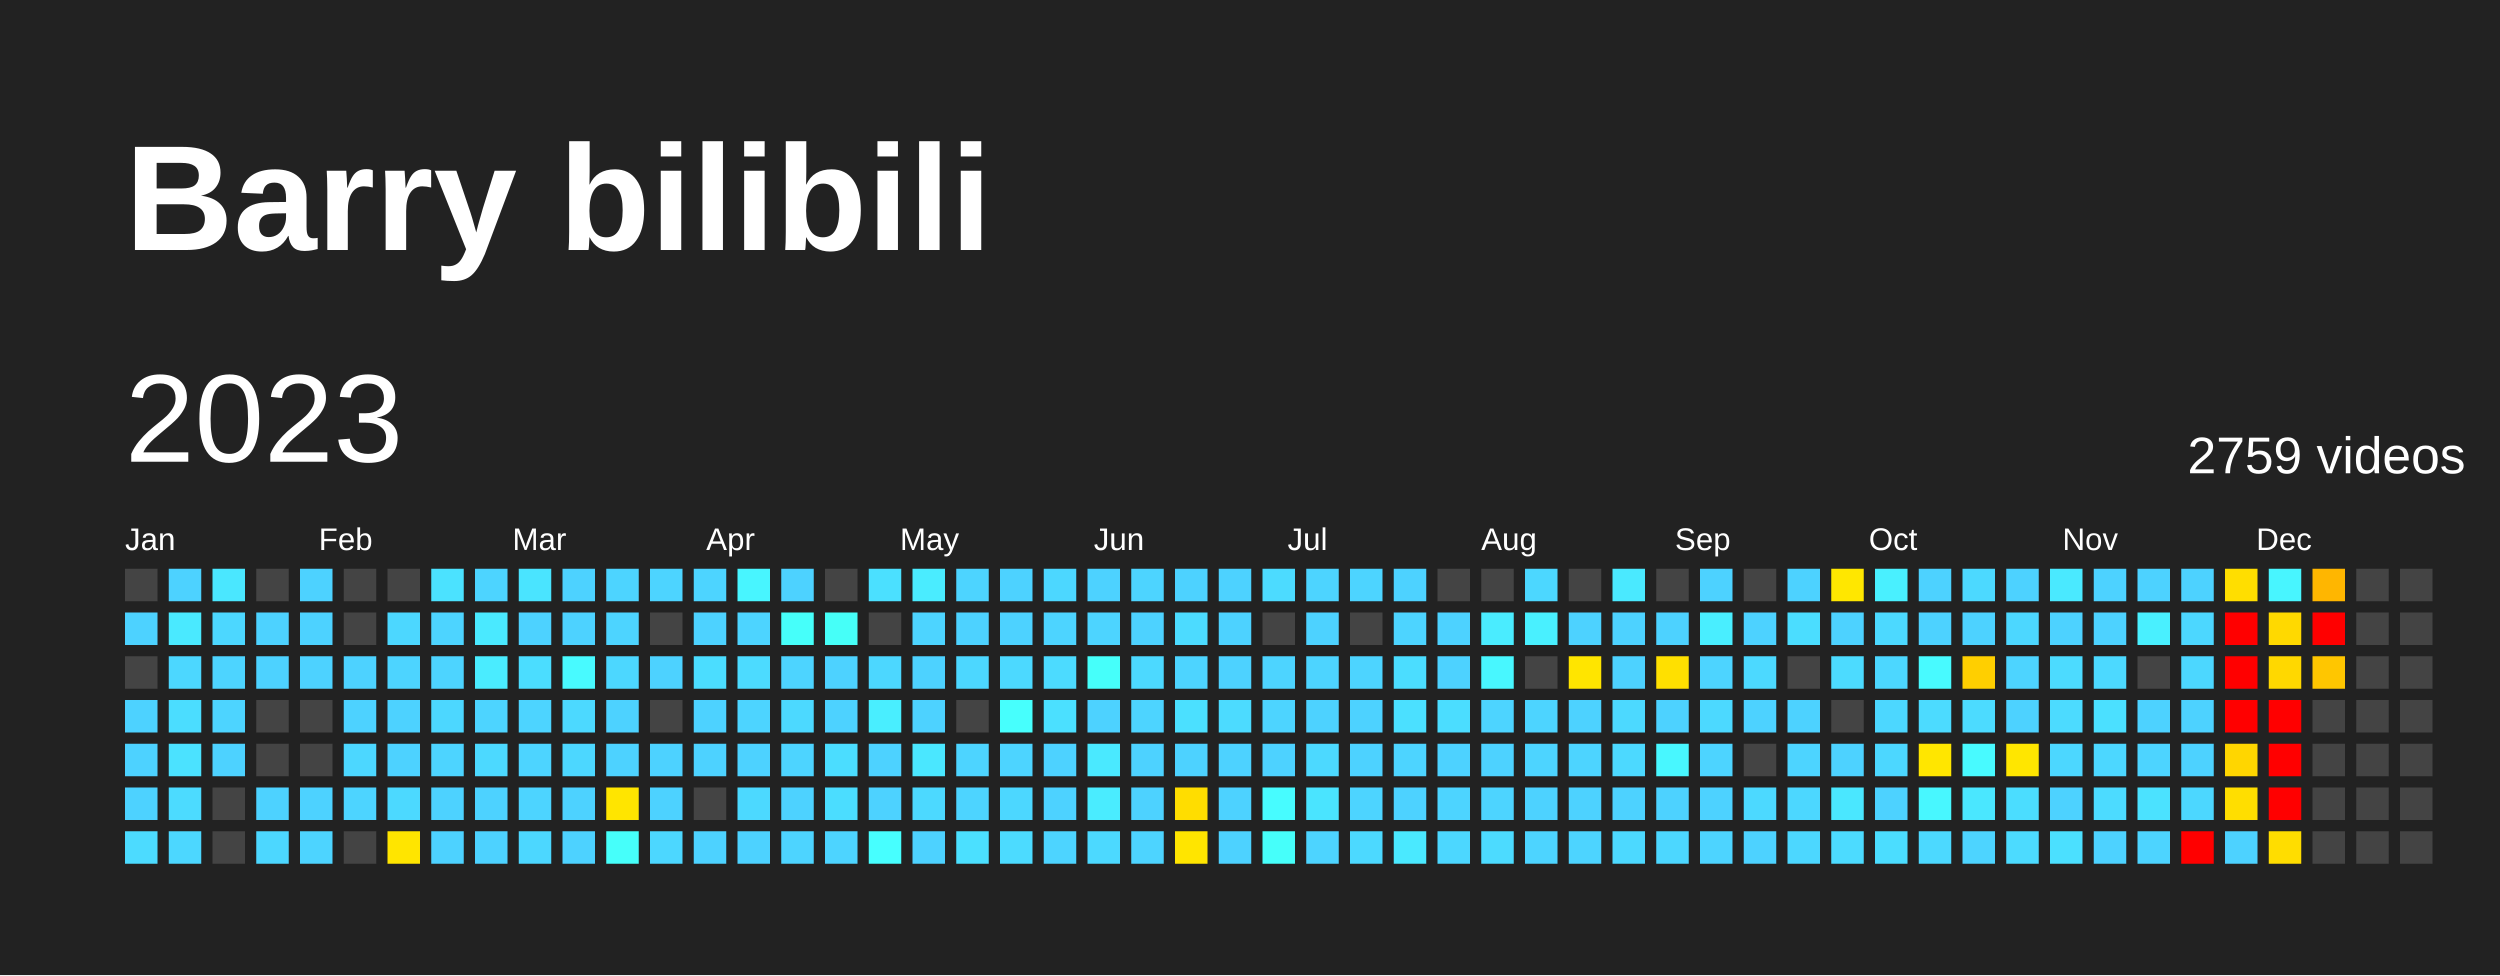
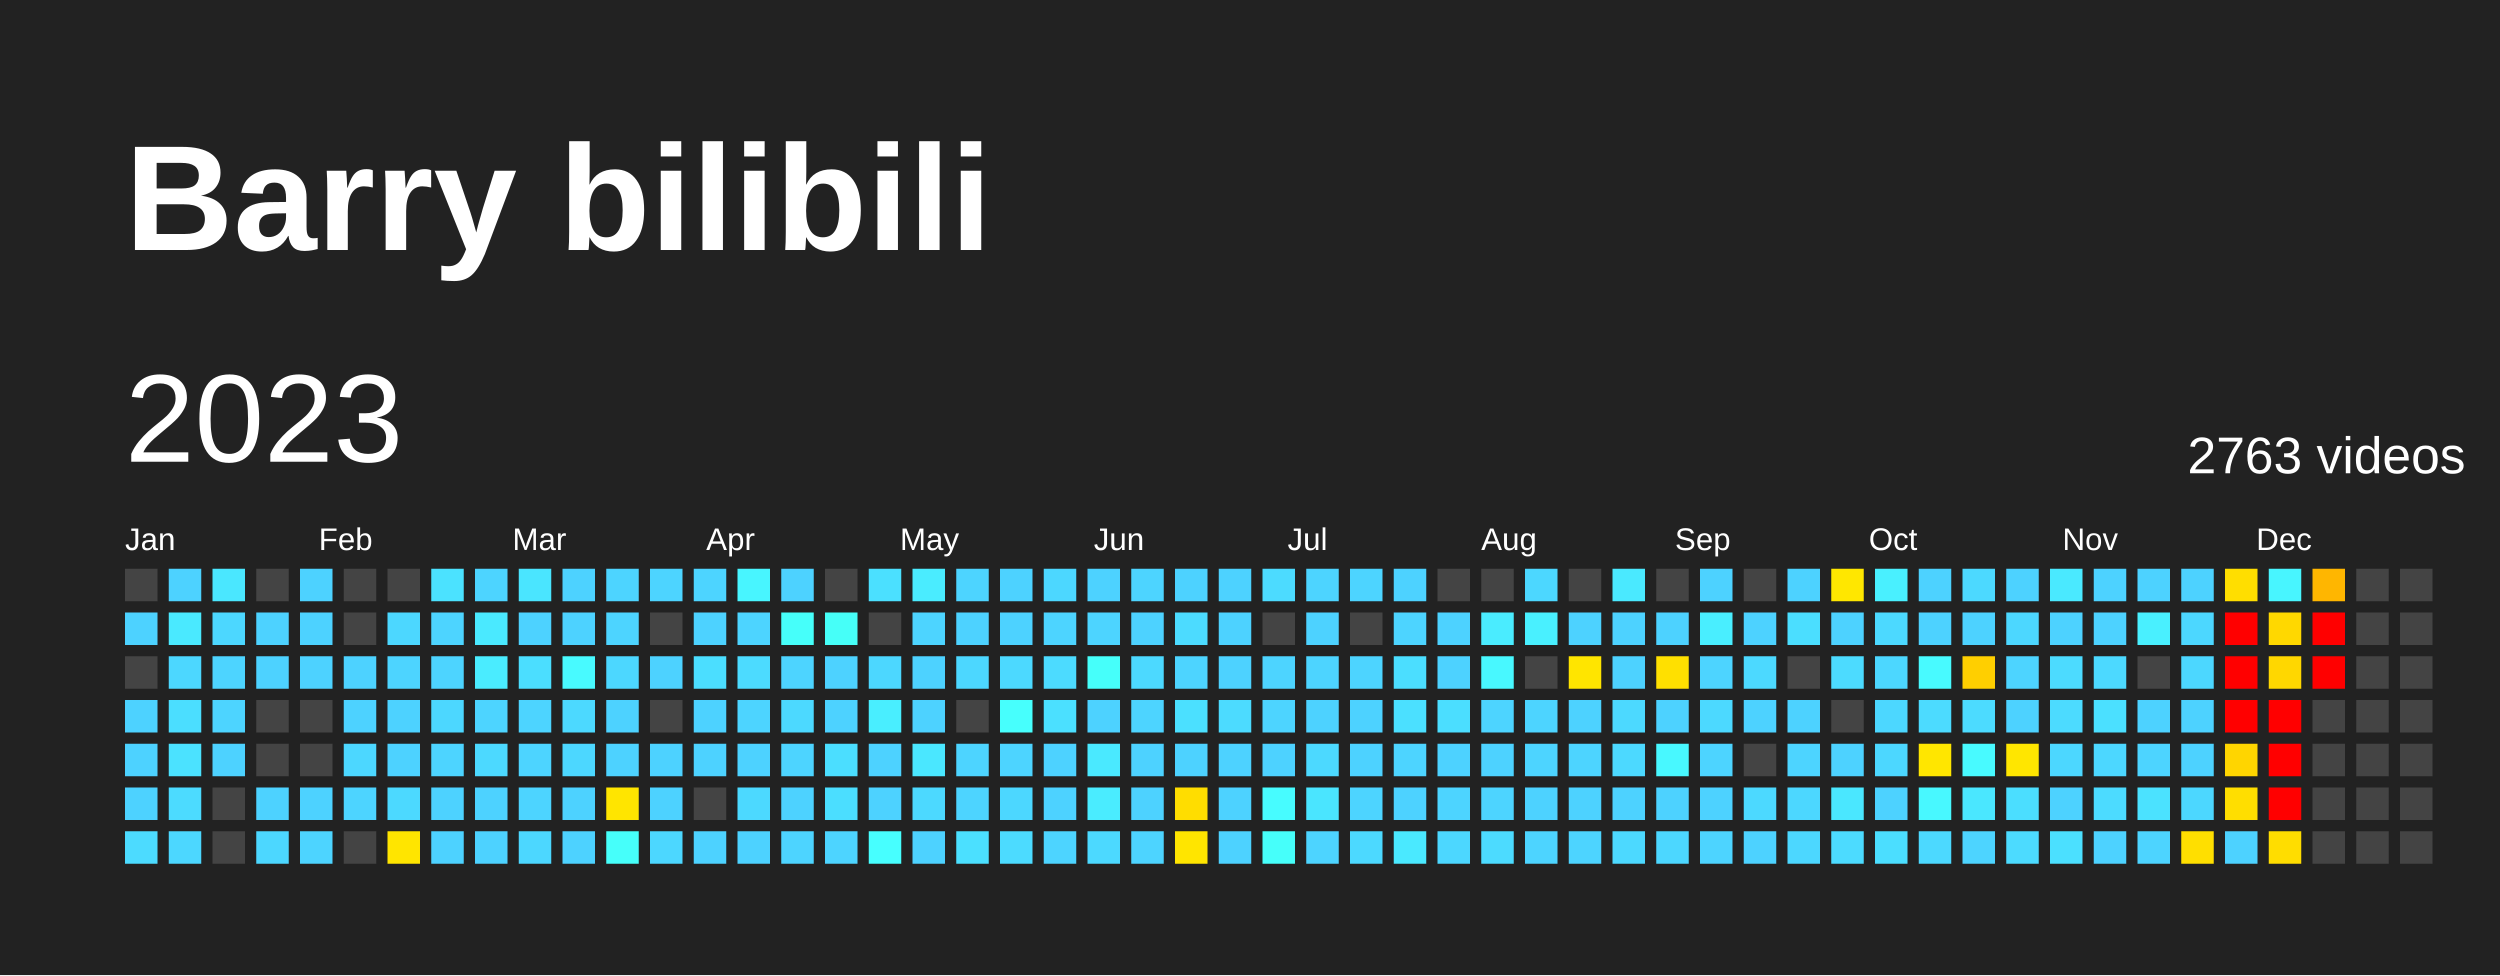
<svg xmlns="http://www.w3.org/2000/svg" baseProfile="full" height="78mm" version="1.1" viewBox="0,0,200,78" width="200mm">
  <defs />
  <rect fill="#222222" height="78" width="200" x="0" y="0" />
  <text fill="#FFFFFF" style="font-size:12px; font-family:Arial; font-weight:bold;" x="10" y="20">Barry bilibili</text>
  <text dominant-baseline="hanging" fill="#FFFFFF" style="font-size:10.0px; font-family:Arial;" x="10" y="30">2023</text>
-   <text dominant-baseline="hanging" fill="#FFFFFF" style="font-size:4.125px; font-family:Arial;" x="175" y="35">2759 videos</text>
+   <text dominant-baseline="hanging" fill="#FFFFFF" style="font-size:4.125px; font-family:Arial;" x="175" y="35">2763 videos</text>
  <text fill="#FFFFFF" style="font-size:2.5px; font-family:Arial" x="10.0" y="44">Jan</text>
  <text fill="#FFFFFF" style="font-size:2.5px; font-family:Arial" x="25.5" y="44">Feb</text>
  <text fill="#FFFFFF" style="font-size:2.5px; font-family:Arial" x="41.0" y="44">Mar</text>
  <text fill="#FFFFFF" style="font-size:2.5px; font-family:Arial" x="56.5" y="44">Apr</text>
  <text fill="#FFFFFF" style="font-size:2.5px; font-family:Arial" x="72.0" y="44">May</text>
  <text fill="#FFFFFF" style="font-size:2.5px; font-family:Arial" x="87.5" y="44">Jun</text>
  <text fill="#FFFFFF" style="font-size:2.5px; font-family:Arial" x="103.0" y="44">Jul</text>
  <text fill="#FFFFFF" style="font-size:2.5px; font-family:Arial" x="118.5" y="44">Aug</text>
  <text fill="#FFFFFF" style="font-size:2.5px; font-family:Arial" x="134.0" y="44">Sep</text>
  <text fill="#FFFFFF" style="font-size:2.5px; font-family:Arial" x="149.5" y="44">Oct</text>
  <text fill="#FFFFFF" style="font-size:2.5px; font-family:Arial" x="165.0" y="44">Nov</text>
  <text fill="#FFFFFF" style="font-size:2.5px; font-family:Arial" x="180.5" y="44">Dec</text>
  <rect fill="#444444" height="2.6" width="2.6" x="10.0" y="45.5" />
  <rect fill="#4dd2ff" height="2.6" width="2.6" x="10.0" y="49.0" />
  <rect fill="#444444" height="2.6" width="2.6" x="10.0" y="52.5" />
  <rect fill="#4dd2ff" height="2.6" width="2.6" x="10.0" y="56.0" />
  <rect fill="#4dd2ff" height="2.6" width="2.6" x="10.0" y="59.5" />
  <rect fill="#4dd2ff" height="2.6" width="2.6" x="10.0" y="63.0" />
  <rect fill="#4cdbff" height="2.6" width="2.6" x="10.0" y="66.5" />
  <rect fill="#4dd2ff" height="2.6" width="2.6" x="13.5" y="45.5" />
  <rect fill="#4ae9ff" height="2.6" width="2.6" x="13.5" y="49.0" />
  <rect fill="#4cd7ff" height="2.6" width="2.6" x="13.5" y="52.5" />
-   <rect fill="#4bddff" height="2.6" width="2.6" x="13.5" y="56.0" />
+   <rect fill="#4bdeff" height="2.6" width="2.6" x="13.5" y="56.0" />
  <rect fill="#4be2ff" height="2.6" width="2.6" x="13.5" y="59.5" />
  <rect fill="#4cdbff" height="2.6" width="2.6" x="13.5" y="63.0" />
  <rect fill="#4cd7ff" height="2.6" width="2.6" x="13.5" y="66.5" />
  <rect fill="#4ae7ff" height="2.6" width="2.6" x="17.0" y="45.5" />
  <rect fill="#4cd7ff" height="2.6" width="2.6" x="17.0" y="49.0" />
  <rect fill="#4dd4ff" height="2.6" width="2.6" x="17.0" y="52.5" />
  <rect fill="#4dd4ff" height="2.6" width="2.6" x="17.0" y="56.0" />
  <rect fill="#4dd2ff" height="2.6" width="2.6" x="17.0" y="59.5" />
  <rect fill="#444444" height="2.6" width="2.6" x="17.0" y="63.0" />
  <rect fill="#444444" height="2.6" width="2.6" x="17.0" y="66.5" />
  <rect fill="#444444" height="2.6" width="2.6" x="20.5" y="45.5" />
  <rect fill="#4dd2ff" height="2.6" width="2.6" x="20.5" y="49.0" />
  <rect fill="#4dd2ff" height="2.6" width="2.6" x="20.5" y="52.5" />
  <rect fill="#444444" height="2.6" width="2.6" x="20.5" y="56.0" />
  <rect fill="#444444" height="2.6" width="2.6" x="20.5" y="59.5" />
  <rect fill="#4dd2ff" height="2.6" width="2.6" x="20.5" y="63.0" />
  <rect fill="#4cd7ff" height="2.6" width="2.6" x="20.5" y="66.5" />
  <rect fill="#4dd2ff" height="2.6" width="2.6" x="24.0" y="45.5" />
  <rect fill="#4dd2ff" height="2.6" width="2.6" x="24.0" y="49.0" />
  <rect fill="#4dd2ff" height="2.6" width="2.6" x="24.0" y="52.5" />
  <rect fill="#444444" height="2.6" width="2.6" x="24.0" y="56.0" />
  <rect fill="#444444" height="2.6" width="2.6" x="24.0" y="59.5" />
  <rect fill="#4dd2ff" height="2.6" width="2.6" x="24.0" y="63.0" />
  <rect fill="#4dd4ff" height="2.6" width="2.6" x="24.0" y="66.5" />
  <rect fill="#444444" height="2.6" width="2.6" x="27.5" y="45.5" />
  <rect fill="#444444" height="2.6" width="2.6" x="27.5" y="49.0" />
  <rect fill="#4dd2ff" height="2.6" width="2.6" x="27.5" y="52.5" />
  <rect fill="#4dd2ff" height="2.6" width="2.6" x="27.5" y="56.0" />
  <rect fill="#4cd7ff" height="2.6" width="2.6" x="27.5" y="59.5" />
  <rect fill="#4dd4ff" height="2.6" width="2.6" x="27.5" y="63.0" />
  <rect fill="#444444" height="2.6" width="2.6" x="27.5" y="66.5" />
  <rect fill="#444444" height="2.6" width="2.6" x="31.0" y="45.5" />
  <rect fill="#4cd7ff" height="2.6" width="2.6" x="31.0" y="49.0" />
  <rect fill="#4dd4ff" height="2.6" width="2.6" x="31.0" y="52.5" />
  <rect fill="#4dd2ff" height="2.6" width="2.6" x="31.0" y="56.0" />
  <rect fill="#4dd2ff" height="2.6" width="2.6" x="31.0" y="59.5" />
  <rect fill="#4cd9ff" height="2.6" width="2.6" x="31.0" y="63.0" />
  <rect fill="#ffe500" height="2.6" width="2.6" x="31.0" y="66.5" />
  <rect fill="#4be2ff" height="2.6" width="2.6" x="34.5" y="45.5" />
  <rect fill="#4dd4ff" height="2.6" width="2.6" x="34.5" y="49.0" />
  <rect fill="#4dd4ff" height="2.6" width="2.6" x="34.5" y="52.5" />
  <rect fill="#4cd7ff" height="2.6" width="2.6" x="34.5" y="56.0" />
  <rect fill="#4dd4ff" height="2.6" width="2.6" x="34.5" y="59.5" />
  <rect fill="#4dd2ff" height="2.6" width="2.6" x="34.5" y="63.0" />
  <rect fill="#4dd2ff" height="2.6" width="2.6" x="34.5" y="66.5" />
  <rect fill="#4dd4ff" height="2.6" width="2.6" x="38.0" y="45.5" />
  <rect fill="#4ae9ff" height="2.6" width="2.6" x="38.0" y="49.0" />
  <rect fill="#4aecff" height="2.6" width="2.6" x="38.0" y="52.5" />
  <rect fill="#4dd4ff" height="2.6" width="2.6" x="38.0" y="56.0" />
  <rect fill="#4cd9ff" height="2.6" width="2.6" x="38.0" y="59.5" />
  <rect fill="#4dd2ff" height="2.6" width="2.6" x="38.0" y="63.0" />
  <rect fill="#4dd2ff" height="2.6" width="2.6" x="38.0" y="66.5" />
-   <rect fill="#4ae4ff" height="2.6" width="2.6" x="41.5" y="45.5" />
+   <rect fill="#4ae5ff" height="2.6" width="2.6" x="41.5" y="45.5" />
  <rect fill="#4dd2ff" height="2.6" width="2.6" x="41.5" y="49.0" />
-   <rect fill="#4bddff" height="2.6" width="2.6" x="41.5" y="52.5" />
+   <rect fill="#4bdeff" height="2.6" width="2.6" x="41.5" y="52.5" />
  <rect fill="#4dd4ff" height="2.6" width="2.6" x="41.5" y="56.0" />
  <rect fill="#4dd4ff" height="2.6" width="2.6" x="41.5" y="59.5" />
  <rect fill="#4dd4ff" height="2.6" width="2.6" x="41.5" y="63.0" />
  <rect fill="#4cd7ff" height="2.6" width="2.6" x="41.5" y="66.5" />
  <rect fill="#4dd2ff" height="2.6" width="2.6" x="45.0" y="45.5" />
  <rect fill="#4dd2ff" height="2.6" width="2.6" x="45.0" y="49.0" />
  <rect fill="#48faff" height="2.6" width="2.6" x="45.0" y="52.5" />
  <rect fill="#4cd9ff" height="2.6" width="2.6" x="45.0" y="56.0" />
  <rect fill="#4cd7ff" height="2.6" width="2.6" x="45.0" y="59.5" />
  <rect fill="#4dd2ff" height="2.6" width="2.6" x="45.0" y="63.0" />
  <rect fill="#4dd2ff" height="2.6" width="2.6" x="45.0" y="66.5" />
  <rect fill="#4dd4ff" height="2.6" width="2.6" x="48.5" y="45.5" />
  <rect fill="#4dd4ff" height="2.6" width="2.6" x="48.5" y="49.0" />
  <rect fill="#4cd7ff" height="2.6" width="2.6" x="48.5" y="52.5" />
  <rect fill="#4dd2ff" height="2.6" width="2.6" x="48.5" y="56.0" />
  <rect fill="#4dd2ff" height="2.6" width="2.6" x="48.5" y="59.5" />
  <rect fill="#ffe500" height="2.6" width="2.6" x="48.5" y="63.0" />
  <rect fill="#46fffa" height="2.6" width="2.6" x="48.5" y="66.5" />
  <rect fill="#4dd4ff" height="2.6" width="2.6" x="52.0" y="45.5" />
  <rect fill="#444444" height="2.6" width="2.6" x="52.0" y="49.0" />
  <rect fill="#4dd2ff" height="2.6" width="2.6" x="52.0" y="52.5" />
  <rect fill="#444444" height="2.6" width="2.6" x="52.0" y="56.0" />
  <rect fill="#4dd2ff" height="2.6" width="2.6" x="52.0" y="59.5" />
  <rect fill="#4dd2ff" height="2.6" width="2.6" x="52.0" y="63.0" />
  <rect fill="#4cd7ff" height="2.6" width="2.6" x="52.0" y="66.5" />
  <rect fill="#4dd4ff" height="2.6" width="2.6" x="55.5" y="45.5" />
  <rect fill="#4dd2ff" height="2.6" width="2.6" x="55.5" y="49.0" />
-   <rect fill="#4bddff" height="2.6" width="2.6" x="55.5" y="52.5" />
+   <rect fill="#4bdeff" height="2.6" width="2.6" x="55.5" y="52.5" />
  <rect fill="#4dd2ff" height="2.6" width="2.6" x="55.5" y="56.0" />
  <rect fill="#4dd2ff" height="2.6" width="2.6" x="55.5" y="59.5" />
  <rect fill="#444444" height="2.6" width="2.6" x="55.5" y="63.0" />
  <rect fill="#4dd2ff" height="2.6" width="2.6" x="55.5" y="66.5" />
  <rect fill="#48f5ff" height="2.6" width="2.6" x="59.0" y="45.5" />
  <rect fill="#4dd4ff" height="2.6" width="2.6" x="59.0" y="49.0" />
  <rect fill="#4cdbff" height="2.6" width="2.6" x="59.0" y="52.5" />
  <rect fill="#4dd4ff" height="2.6" width="2.6" x="59.0" y="56.0" />
  <rect fill="#4dd2ff" height="2.6" width="2.6" x="59.0" y="59.5" />
  <rect fill="#4cd9ff" height="2.6" width="2.6" x="59.0" y="63.0" />
  <rect fill="#4dd2ff" height="2.6" width="2.6" x="59.0" y="66.5" />
  <rect fill="#4dd2ff" height="2.6" width="2.6" x="62.5" y="45.5" />
  <rect fill="#46fffa" height="2.6" width="2.6" x="62.5" y="49.0" />
  <rect fill="#4dd4ff" height="2.6" width="2.6" x="62.5" y="52.5" />
  <rect fill="#4cd9ff" height="2.6" width="2.6" x="62.5" y="56.0" />
  <rect fill="#4dd4ff" height="2.6" width="2.6" x="62.5" y="59.5" />
  <rect fill="#4dd2ff" height="2.6" width="2.6" x="62.5" y="63.0" />
  <rect fill="#4dd4ff" height="2.6" width="2.6" x="62.5" y="66.5" />
  <rect fill="#444444" height="2.6" width="2.6" x="66.0" y="45.5" />
  <rect fill="#46fff8" height="2.6" width="2.6" x="66.0" y="49.0" />
  <rect fill="#4dd2ff" height="2.6" width="2.6" x="66.0" y="52.5" />
  <rect fill="#4dd2ff" height="2.6" width="2.6" x="66.0" y="56.0" />
-   <rect fill="#4bddff" height="2.6" width="2.6" x="66.0" y="59.5" />
-   <rect fill="#4bddff" height="2.6" width="2.6" x="66.0" y="63.0" />
+   <rect fill="#4bdeff" height="2.6" width="2.6" x="66.0" y="59.5" />
+   <rect fill="#4bdeff" height="2.6" width="2.6" x="66.0" y="63.0" />
  <rect fill="#4dd4ff" height="2.6" width="2.6" x="66.0" y="66.5" />
  <rect fill="#4be0ff" height="2.6" width="2.6" x="69.5" y="45.5" />
  <rect fill="#444444" height="2.6" width="2.6" x="69.5" y="49.0" />
  <rect fill="#4cd7ff" height="2.6" width="2.6" x="69.5" y="52.5" />
  <rect fill="#49eeff" height="2.6" width="2.6" x="69.5" y="56.0" />
  <rect fill="#4dd2ff" height="2.6" width="2.6" x="69.5" y="59.5" />
  <rect fill="#4dd2ff" height="2.6" width="2.6" x="69.5" y="63.0" />
  <rect fill="#47ffff" height="2.6" width="2.6" x="69.5" y="66.5" />
  <rect fill="#4aecff" height="2.6" width="2.6" x="73.0" y="45.5" />
  <rect fill="#4dd4ff" height="2.6" width="2.6" x="73.0" y="49.0" />
  <rect fill="#4dd2ff" height="2.6" width="2.6" x="73.0" y="52.5" />
  <rect fill="#4dd2ff" height="2.6" width="2.6" x="73.0" y="56.0" />
  <rect fill="#4ae7ff" height="2.6" width="2.6" x="73.0" y="59.5" />
  <rect fill="#4cd9ff" height="2.6" width="2.6" x="73.0" y="63.0" />
  <rect fill="#4dd2ff" height="2.6" width="2.6" x="73.0" y="66.5" />
  <rect fill="#4dd4ff" height="2.6" width="2.6" x="76.5" y="45.5" />
  <rect fill="#4dd2ff" height="2.6" width="2.6" x="76.5" y="49.0" />
  <rect fill="#4cd7ff" height="2.6" width="2.6" x="76.5" y="52.5" />
  <rect fill="#444444" height="2.6" width="2.6" x="76.5" y="56.0" />
  <rect fill="#4dd4ff" height="2.6" width="2.6" x="76.5" y="59.5" />
  <rect fill="#4dd4ff" height="2.6" width="2.6" x="76.5" y="63.0" />
  <rect fill="#4be0ff" height="2.6" width="2.6" x="76.5" y="66.5" />
  <rect fill="#4dd2ff" height="2.6" width="2.6" x="80.0" y="45.5" />
  <rect fill="#4dd2ff" height="2.6" width="2.6" x="80.0" y="49.0" />
  <rect fill="#4cd9ff" height="2.6" width="2.6" x="80.0" y="52.5" />
  <rect fill="#47fffd" height="2.6" width="2.6" x="80.0" y="56.0" />
  <rect fill="#4dd4ff" height="2.6" width="2.6" x="80.0" y="59.5" />
  <rect fill="#4cd7ff" height="2.6" width="2.6" x="80.0" y="63.0" />
  <rect fill="#4cdbff" height="2.6" width="2.6" x="80.0" y="66.5" />
  <rect fill="#4cd7ff" height="2.6" width="2.6" x="83.5" y="45.5" />
  <rect fill="#4dd4ff" height="2.6" width="2.6" x="83.5" y="49.0" />
  <rect fill="#4cdbff" height="2.6" width="2.6" x="83.5" y="52.5" />
  <rect fill="#4be0ff" height="2.6" width="2.6" x="83.5" y="56.0" />
  <rect fill="#4dd2ff" height="2.6" width="2.6" x="83.5" y="59.5" />
  <rect fill="#4dd2ff" height="2.6" width="2.6" x="83.5" y="63.0" />
  <rect fill="#4dd4ff" height="2.6" width="2.6" x="83.5" y="66.5" />
  <rect fill="#4dd2ff" height="2.6" width="2.6" x="87.0" y="45.5" />
  <rect fill="#4dd4ff" height="2.6" width="2.6" x="87.0" y="49.0" />
  <rect fill="#46fffa" height="2.6" width="2.6" x="87.0" y="52.5" />
  <rect fill="#4dd2ff" height="2.6" width="2.6" x="87.0" y="56.0" />
  <rect fill="#4ae9ff" height="2.6" width="2.6" x="87.0" y="59.5" />
  <rect fill="#4aecff" height="2.6" width="2.6" x="87.0" y="63.0" />
  <rect fill="#4cd9ff" height="2.6" width="2.6" x="87.0" y="66.5" />
  <rect fill="#4dd4ff" height="2.6" width="2.6" x="90.5" y="45.5" />
  <rect fill="#4dd2ff" height="2.6" width="2.6" x="90.5" y="49.0" />
  <rect fill="#4cd9ff" height="2.6" width="2.6" x="90.5" y="52.5" />
  <rect fill="#4dd4ff" height="2.6" width="2.6" x="90.5" y="56.0" />
  <rect fill="#4dd2ff" height="2.6" width="2.6" x="90.5" y="59.5" />
  <rect fill="#4dd2ff" height="2.6" width="2.6" x="90.5" y="63.0" />
  <rect fill="#4dd4ff" height="2.6" width="2.6" x="90.5" y="66.5" />
  <rect fill="#4dd2ff" height="2.6" width="2.6" x="94.0" y="45.5" />
  <rect fill="#4cdbff" height="2.6" width="2.6" x="94.0" y="49.0" />
  <rect fill="#4dd4ff" height="2.6" width="2.6" x="94.0" y="52.5" />
  <rect fill="#4be0ff" height="2.6" width="2.6" x="94.0" y="56.0" />
  <rect fill="#4dd2ff" height="2.6" width="2.6" x="94.0" y="59.5" />
  <rect fill="#ffdd00" height="2.6" width="2.6" x="94.0" y="63.0" />
  <rect fill="#ffe500" height="2.6" width="2.6" x="94.0" y="66.5" />
  <rect fill="#4dd2ff" height="2.6" width="2.6" x="97.5" y="45.5" />
  <rect fill="#4dd2ff" height="2.6" width="2.6" x="97.5" y="49.0" />
  <rect fill="#4dd2ff" height="2.6" width="2.6" x="97.5" y="52.5" />
  <rect fill="#4cdbff" height="2.6" width="2.6" x="97.5" y="56.0" />
  <rect fill="#4dd2ff" height="2.6" width="2.6" x="97.5" y="59.5" />
  <rect fill="#4dd2ff" height="2.6" width="2.6" x="97.5" y="63.0" />
  <rect fill="#4dd2ff" height="2.6" width="2.6" x="97.5" y="66.5" />
  <rect fill="#4cdbff" height="2.6" width="2.6" x="101.0" y="45.5" />
  <rect fill="#444444" height="2.6" width="2.6" x="101.0" y="49.0" />
  <rect fill="#4dd4ff" height="2.6" width="2.6" x="101.0" y="52.5" />
  <rect fill="#4dd4ff" height="2.6" width="2.6" x="101.0" y="56.0" />
  <rect fill="#4dd2ff" height="2.6" width="2.6" x="101.0" y="59.5" />
  <rect fill="#47fcff" height="2.6" width="2.6" x="101.0" y="63.0" />
  <rect fill="#46fffa" height="2.6" width="2.6" x="101.0" y="66.5" />
  <rect fill="#4dd4ff" height="2.6" width="2.6" x="104.5" y="45.5" />
  <rect fill="#4dd2ff" height="2.6" width="2.6" x="104.5" y="49.0" />
  <rect fill="#4dd4ff" height="2.6" width="2.6" x="104.5" y="52.5" />
  <rect fill="#4dd2ff" height="2.6" width="2.6" x="104.5" y="56.0" />
  <rect fill="#4cd9ff" height="2.6" width="2.6" x="104.5" y="59.5" />
-   <rect fill="#4ae4ff" height="2.6" width="2.6" x="104.5" y="63.0" />
+   <rect fill="#4ae5ff" height="2.6" width="2.6" x="104.5" y="63.0" />
  <rect fill="#4dd4ff" height="2.6" width="2.6" x="104.5" y="66.5" />
  <rect fill="#4dd4ff" height="2.6" width="2.6" x="108.0" y="45.5" />
  <rect fill="#444444" height="2.6" width="2.6" x="108.0" y="49.0" />
  <rect fill="#4dd4ff" height="2.6" width="2.6" x="108.0" y="52.5" />
  <rect fill="#4dd2ff" height="2.6" width="2.6" x="108.0" y="56.0" />
  <rect fill="#4dd2ff" height="2.6" width="2.6" x="108.0" y="59.5" />
  <rect fill="#4dd4ff" height="2.6" width="2.6" x="108.0" y="63.0" />
  <rect fill="#4cd9ff" height="2.6" width="2.6" x="108.0" y="66.5" />
  <rect fill="#4dd2ff" height="2.6" width="2.6" x="111.5" y="45.5" />
  <rect fill="#4dd4ff" height="2.6" width="2.6" x="111.5" y="49.0" />
-   <rect fill="#4bddff" height="2.6" width="2.6" x="111.5" y="52.5" />
+   <rect fill="#4bdeff" height="2.6" width="2.6" x="111.5" y="52.5" />
  <rect fill="#4be0ff" height="2.6" width="2.6" x="111.5" y="56.0" />
  <rect fill="#4dd4ff" height="2.6" width="2.6" x="111.5" y="59.5" />
  <rect fill="#4dd2ff" height="2.6" width="2.6" x="111.5" y="63.0" />
  <rect fill="#4ae9ff" height="2.6" width="2.6" x="111.5" y="66.5" />
  <rect fill="#444444" height="2.6" width="2.6" x="115.0" y="45.5" />
  <rect fill="#4dd2ff" height="2.6" width="2.6" x="115.0" y="49.0" />
  <rect fill="#4dd2ff" height="2.6" width="2.6" x="115.0" y="52.5" />
-   <rect fill="#4bddff" height="2.6" width="2.6" x="115.0" y="56.0" />
+   <rect fill="#4bdeff" height="2.6" width="2.6" x="115.0" y="56.0" />
  <rect fill="#4dd2ff" height="2.6" width="2.6" x="115.0" y="59.5" />
  <rect fill="#4dd4ff" height="2.6" width="2.6" x="115.0" y="63.0" />
  <rect fill="#4cd7ff" height="2.6" width="2.6" x="115.0" y="66.5" />
  <rect fill="#444444" height="2.6" width="2.6" x="118.5" y="45.5" />
  <rect fill="#4aecff" height="2.6" width="2.6" x="118.5" y="49.0" />
-   <rect fill="#48f7ff" height="2.6" width="2.6" x="118.5" y="52.5" />
+   <rect fill="#48f8ff" height="2.6" width="2.6" x="118.5" y="52.5" />
  <rect fill="#4dd4ff" height="2.6" width="2.6" x="118.5" y="56.0" />
  <rect fill="#4dd2ff" height="2.6" width="2.6" x="118.5" y="59.5" />
  <rect fill="#4dd4ff" height="2.6" width="2.6" x="118.5" y="63.0" />
  <rect fill="#4cdbff" height="2.6" width="2.6" x="118.5" y="66.5" />
  <rect fill="#4cd7ff" height="2.6" width="2.6" x="122.0" y="45.5" />
  <rect fill="#49f0ff" height="2.6" width="2.6" x="122.0" y="49.0" />
  <rect fill="#444444" height="2.6" width="2.6" x="122.0" y="52.5" />
  <rect fill="#4dd4ff" height="2.6" width="2.6" x="122.0" y="56.0" />
  <rect fill="#4dd4ff" height="2.6" width="2.6" x="122.0" y="59.5" />
  <rect fill="#4dd2ff" height="2.6" width="2.6" x="122.0" y="63.0" />
  <rect fill="#4dd4ff" height="2.6" width="2.6" x="122.0" y="66.5" />
  <rect fill="#444444" height="2.6" width="2.6" x="125.5" y="45.5" />
  <rect fill="#4dd2ff" height="2.6" width="2.6" x="125.5" y="49.0" />
  <rect fill="#ffe500" height="2.6" width="2.6" x="125.5" y="52.5" />
  <rect fill="#4dd2ff" height="2.6" width="2.6" x="125.5" y="56.0" />
  <rect fill="#4dd4ff" height="2.6" width="2.6" x="125.5" y="59.5" />
  <rect fill="#4dd2ff" height="2.6" width="2.6" x="125.5" y="63.0" />
  <rect fill="#4dd4ff" height="2.6" width="2.6" x="125.5" y="66.5" />
  <rect fill="#4ae9ff" height="2.6" width="2.6" x="129.0" y="45.5" />
  <rect fill="#4dd2ff" height="2.6" width="2.6" x="129.0" y="49.0" />
  <rect fill="#4dd2ff" height="2.6" width="2.6" x="129.0" y="52.5" />
  <rect fill="#4cd9ff" height="2.6" width="2.6" x="129.0" y="56.0" />
  <rect fill="#4cd9ff" height="2.6" width="2.6" x="129.0" y="59.5" />
  <rect fill="#4dd2ff" height="2.6" width="2.6" x="129.0" y="63.0" />
  <rect fill="#4cd9ff" height="2.6" width="2.6" x="129.0" y="66.5" />
  <rect fill="#444444" height="2.6" width="2.6" x="132.5" y="45.5" />
  <rect fill="#4dd2ff" height="2.6" width="2.6" x="132.5" y="49.0" />
  <rect fill="#ffe000" height="2.6" width="2.6" x="132.5" y="52.5" />
  <rect fill="#4dd2ff" height="2.6" width="2.6" x="132.5" y="56.0" />
-   <rect fill="#48f7ff" height="2.6" width="2.6" x="132.5" y="59.5" />
+   <rect fill="#48f8ff" height="2.6" width="2.6" x="132.5" y="59.5" />
  <rect fill="#4dd2ff" height="2.6" width="2.6" x="132.5" y="63.0" />
  <rect fill="#4cd7ff" height="2.6" width="2.6" x="132.5" y="66.5" />
  <rect fill="#4dd2ff" height="2.6" width="2.6" x="136.0" y="45.5" />
  <rect fill="#49eeff" height="2.6" width="2.6" x="136.0" y="49.0" />
  <rect fill="#4dd4ff" height="2.6" width="2.6" x="136.0" y="52.5" />
  <rect fill="#4cd9ff" height="2.6" width="2.6" x="136.0" y="56.0" />
  <rect fill="#4dd4ff" height="2.6" width="2.6" x="136.0" y="59.5" />
  <rect fill="#4dd2ff" height="2.6" width="2.6" x="136.0" y="63.0" />
  <rect fill="#4dd4ff" height="2.6" width="2.6" x="136.0" y="66.5" />
  <rect fill="#444444" height="2.6" width="2.6" x="139.5" y="45.5" />
  <rect fill="#4dd2ff" height="2.6" width="2.6" x="139.5" y="49.0" />
  <rect fill="#4cd9ff" height="2.6" width="2.6" x="139.5" y="52.5" />
  <rect fill="#4dd2ff" height="2.6" width="2.6" x="139.5" y="56.0" />
  <rect fill="#444444" height="2.6" width="2.6" x="139.5" y="59.5" />
  <rect fill="#4cd9ff" height="2.6" width="2.6" x="139.5" y="63.0" />
  <rect fill="#4dd2ff" height="2.6" width="2.6" x="139.5" y="66.5" />
  <rect fill="#4dd2ff" height="2.6" width="2.6" x="143.0" y="45.5" />
-   <rect fill="#4bddff" height="2.6" width="2.6" x="143.0" y="49.0" />
+   <rect fill="#4bdeff" height="2.6" width="2.6" x="143.0" y="49.0" />
  <rect fill="#444444" height="2.6" width="2.6" x="143.0" y="52.5" />
  <rect fill="#4dd2ff" height="2.6" width="2.6" x="143.0" y="56.0" />
  <rect fill="#4dd4ff" height="2.6" width="2.6" x="143.0" y="59.5" />
  <rect fill="#4cd7ff" height="2.6" width="2.6" x="143.0" y="63.0" />
  <rect fill="#4cd7ff" height="2.6" width="2.6" x="143.0" y="66.5" />
  <rect fill="#ffe700" height="2.6" width="2.6" x="146.5" y="45.5" />
  <rect fill="#4dd2ff" height="2.6" width="2.6" x="146.5" y="49.0" />
  <rect fill="#4cdbff" height="2.6" width="2.6" x="146.5" y="52.5" />
  <rect fill="#444444" height="2.6" width="2.6" x="146.5" y="56.0" />
  <rect fill="#4dd2ff" height="2.6" width="2.6" x="146.5" y="59.5" />
  <rect fill="#4ae7ff" height="2.6" width="2.6" x="146.5" y="63.0" />
  <rect fill="#4cdbff" height="2.6" width="2.6" x="146.5" y="66.5" />
  <rect fill="#49f0ff" height="2.6" width="2.6" x="150.0" y="45.5" />
  <rect fill="#4cd9ff" height="2.6" width="2.6" x="150.0" y="49.0" />
  <rect fill="#4cd7ff" height="2.6" width="2.6" x="150.0" y="52.5" />
  <rect fill="#4cd7ff" height="2.6" width="2.6" x="150.0" y="56.0" />
  <rect fill="#4cd7ff" height="2.6" width="2.6" x="150.0" y="59.5" />
  <rect fill="#4dd2ff" height="2.6" width="2.6" x="150.0" y="63.0" />
-   <rect fill="#4bddff" height="2.6" width="2.6" x="150.0" y="66.5" />
+   <rect fill="#4bdeff" height="2.6" width="2.6" x="150.0" y="66.5" />
  <rect fill="#4dd2ff" height="2.6" width="2.6" x="153.5" y="45.5" />
  <rect fill="#4dd2ff" height="2.6" width="2.6" x="153.5" y="49.0" />
  <rect fill="#48faff" height="2.6" width="2.6" x="153.5" y="52.5" />
  <rect fill="#4cdbff" height="2.6" width="2.6" x="153.5" y="56.0" />
  <rect fill="#ffe600" height="2.6" width="2.6" x="153.5" y="59.5" />
-   <rect fill="#48f7ff" height="2.6" width="2.6" x="153.5" y="63.0" />
+   <rect fill="#48f8ff" height="2.6" width="2.6" x="153.5" y="63.0" />
  <rect fill="#4cd9ff" height="2.6" width="2.6" x="153.5" y="66.5" />
  <rect fill="#4cd9ff" height="2.6" width="2.6" x="157.0" y="45.5" />
  <rect fill="#4dd2ff" height="2.6" width="2.6" x="157.0" y="49.0" />
  <rect fill="#ffcf00" height="2.6" width="2.6" x="157.0" y="52.5" />
  <rect fill="#4cdbff" height="2.6" width="2.6" x="157.0" y="56.0" />
  <rect fill="#48faff" height="2.6" width="2.6" x="157.0" y="59.5" />
  <rect fill="#4ae7ff" height="2.6" width="2.6" x="157.0" y="63.0" />
  <rect fill="#4dd4ff" height="2.6" width="2.6" x="157.0" y="66.5" />
  <rect fill="#4dd2ff" height="2.6" width="2.6" x="160.5" y="45.5" />
  <rect fill="#4cd7ff" height="2.6" width="2.6" x="160.5" y="49.0" />
  <rect fill="#4dd4ff" height="2.6" width="2.6" x="160.5" y="52.5" />
  <rect fill="#4dd2ff" height="2.6" width="2.6" x="160.5" y="56.0" />
  <rect fill="#ffe600" height="2.6" width="2.6" x="160.5" y="59.5" />
-   <rect fill="#4bddff" height="2.6" width="2.6" x="160.5" y="63.0" />
+   <rect fill="#4bdeff" height="2.6" width="2.6" x="160.5" y="63.0" />
  <rect fill="#4cdbff" height="2.6" width="2.6" x="160.5" y="66.5" />
  <rect fill="#4ae9ff" height="2.6" width="2.6" x="164.0" y="45.5" />
  <rect fill="#4dd2ff" height="2.6" width="2.6" x="164.0" y="49.0" />
  <rect fill="#4cdbff" height="2.6" width="2.6" x="164.0" y="52.5" />
  <rect fill="#4cdbff" height="2.6" width="2.6" x="164.0" y="56.0" />
  <rect fill="#4cd7ff" height="2.6" width="2.6" x="164.0" y="59.5" />
  <rect fill="#4dd2ff" height="2.6" width="2.6" x="164.0" y="63.0" />
  <rect fill="#4be0ff" height="2.6" width="2.6" x="164.0" y="66.5" />
  <rect fill="#4dd2ff" height="2.6" width="2.6" x="167.5" y="45.5" />
  <rect fill="#4dd2ff" height="2.6" width="2.6" x="167.5" y="49.0" />
  <rect fill="#4cd9ff" height="2.6" width="2.6" x="167.5" y="52.5" />
  <rect fill="#4be0ff" height="2.6" width="2.6" x="167.5" y="56.0" />
  <rect fill="#4cd7ff" height="2.6" width="2.6" x="167.5" y="59.5" />
  <rect fill="#4cdbff" height="2.6" width="2.6" x="167.5" y="63.0" />
  <rect fill="#4dd2ff" height="2.6" width="2.6" x="167.5" y="66.5" />
  <rect fill="#4dd2ff" height="2.6" width="2.6" x="171.0" y="45.5" />
  <rect fill="#49f0ff" height="2.6" width="2.6" x="171.0" y="49.0" />
  <rect fill="#444444" height="2.6" width="2.6" x="171.0" y="52.5" />
  <rect fill="#4dd2ff" height="2.6" width="2.6" x="171.0" y="56.0" />
  <rect fill="#4dd4ff" height="2.6" width="2.6" x="171.0" y="59.5" />
  <rect fill="#4be2ff" height="2.6" width="2.6" x="171.0" y="63.0" />
  <rect fill="#4dd4ff" height="2.6" width="2.6" x="171.0" y="66.5" />
  <rect fill="#4dd2ff" height="2.6" width="2.6" x="174.5" y="45.5" />
  <rect fill="#4cd7ff" height="2.6" width="2.6" x="174.5" y="49.0" />
  <rect fill="#4cd7ff" height="2.6" width="2.6" x="174.5" y="52.5" />
  <rect fill="#4dd2ff" height="2.6" width="2.6" x="174.5" y="56.0" />
  <rect fill="#4dd2ff" height="2.6" width="2.6" x="174.5" y="59.5" />
  <rect fill="#4cd7ff" height="2.6" width="2.6" x="174.5" y="63.0" />
-   <rect fill="red" height="2.6" width="2.6" x="174.5" y="66.5" />
+   <rect fill="#ffdf00" height="2.6" width="2.6" x="174.5" y="66.5" />
  <rect fill="#ffde00" height="2.6" width="2.6" x="178.0" y="45.5" />
  <rect fill="red" height="2.6" width="2.6" x="178.0" y="49.0" />
  <rect fill="red" height="2.6" width="2.6" x="178.0" y="52.5" />
  <rect fill="red" height="2.6" width="2.6" x="178.0" y="56.0" />
-   <rect fill="#ffd600" height="2.6" width="2.6" x="178.0" y="59.5" />
+   <rect fill="#ffd500" height="2.6" width="2.6" x="178.0" y="59.5" />
  <rect fill="#ffde00" height="2.6" width="2.6" x="178.0" y="63.0" />
  <rect fill="#4dd2ff" height="2.6" width="2.6" x="178.0" y="66.5" />
  <rect fill="#48f5ff" height="2.6" width="2.6" x="181.5" y="45.5" />
-   <rect fill="#ffd900" height="2.6" width="2.6" x="181.5" y="49.0" />
-   <rect fill="#ffd800" height="2.6" width="2.6" x="181.5" y="52.5" />
+   <rect fill="#ffd800" height="2.6" width="2.6" x="181.5" y="49.0" />
+   <rect fill="#ffd700" height="2.6" width="2.6" x="181.5" y="52.5" />
  <rect fill="red" height="2.6" width="2.6" x="181.5" y="56.0" />
  <rect fill="red" height="2.6" width="2.6" x="181.5" y="59.5" />
  <rect fill="red" height="2.6" width="2.6" x="181.5" y="63.0" />
  <rect fill="#ffdd00" height="2.6" width="2.6" x="181.5" y="66.5" />
  <rect fill="#ffb600" height="2.6" width="2.6" x="185.0" y="45.5" />
  <rect fill="red" height="2.6" width="2.6" x="185.0" y="49.0" />
-   <rect fill="#ffc600" height="2.6" width="2.6" x="185.0" y="52.5" />
+   <rect fill="red" height="2.6" width="2.6" x="185.0" y="52.5" />
  <rect fill="#444444" height="2.6" width="2.6" x="185.0" y="56.0" />
  <rect fill="#444444" height="2.6" width="2.6" x="185.0" y="59.5" />
  <rect fill="#444444" height="2.6" width="2.6" x="185.0" y="63.0" />
  <rect fill="#444444" height="2.6" width="2.6" x="185.0" y="66.5" />
  <rect fill="#444444" height="2.6" width="2.6" x="188.5" y="45.5" />
  <rect fill="#444444" height="2.6" width="2.6" x="188.5" y="49.0" />
  <rect fill="#444444" height="2.6" width="2.6" x="188.5" y="52.5" />
  <rect fill="#444444" height="2.6" width="2.6" x="188.5" y="56.0" />
  <rect fill="#444444" height="2.6" width="2.6" x="188.5" y="59.5" />
  <rect fill="#444444" height="2.6" width="2.6" x="188.5" y="63.0" />
  <rect fill="#444444" height="2.6" width="2.6" x="188.5" y="66.5" />
  <rect fill="#444444" height="2.6" width="2.6" x="192.0" y="45.5" />
  <rect fill="#444444" height="2.6" width="2.6" x="192.0" y="49.0" />
  <rect fill="#444444" height="2.6" width="2.6" x="192.0" y="52.5" />
  <rect fill="#444444" height="2.6" width="2.6" x="192.0" y="56.0" />
  <rect fill="#444444" height="2.6" width="2.6" x="192.0" y="59.5" />
  <rect fill="#444444" height="2.6" width="2.6" x="192.0" y="63.0" />
  <rect fill="#444444" height="2.6" width="2.6" x="192.0" y="66.5" />
</svg>
